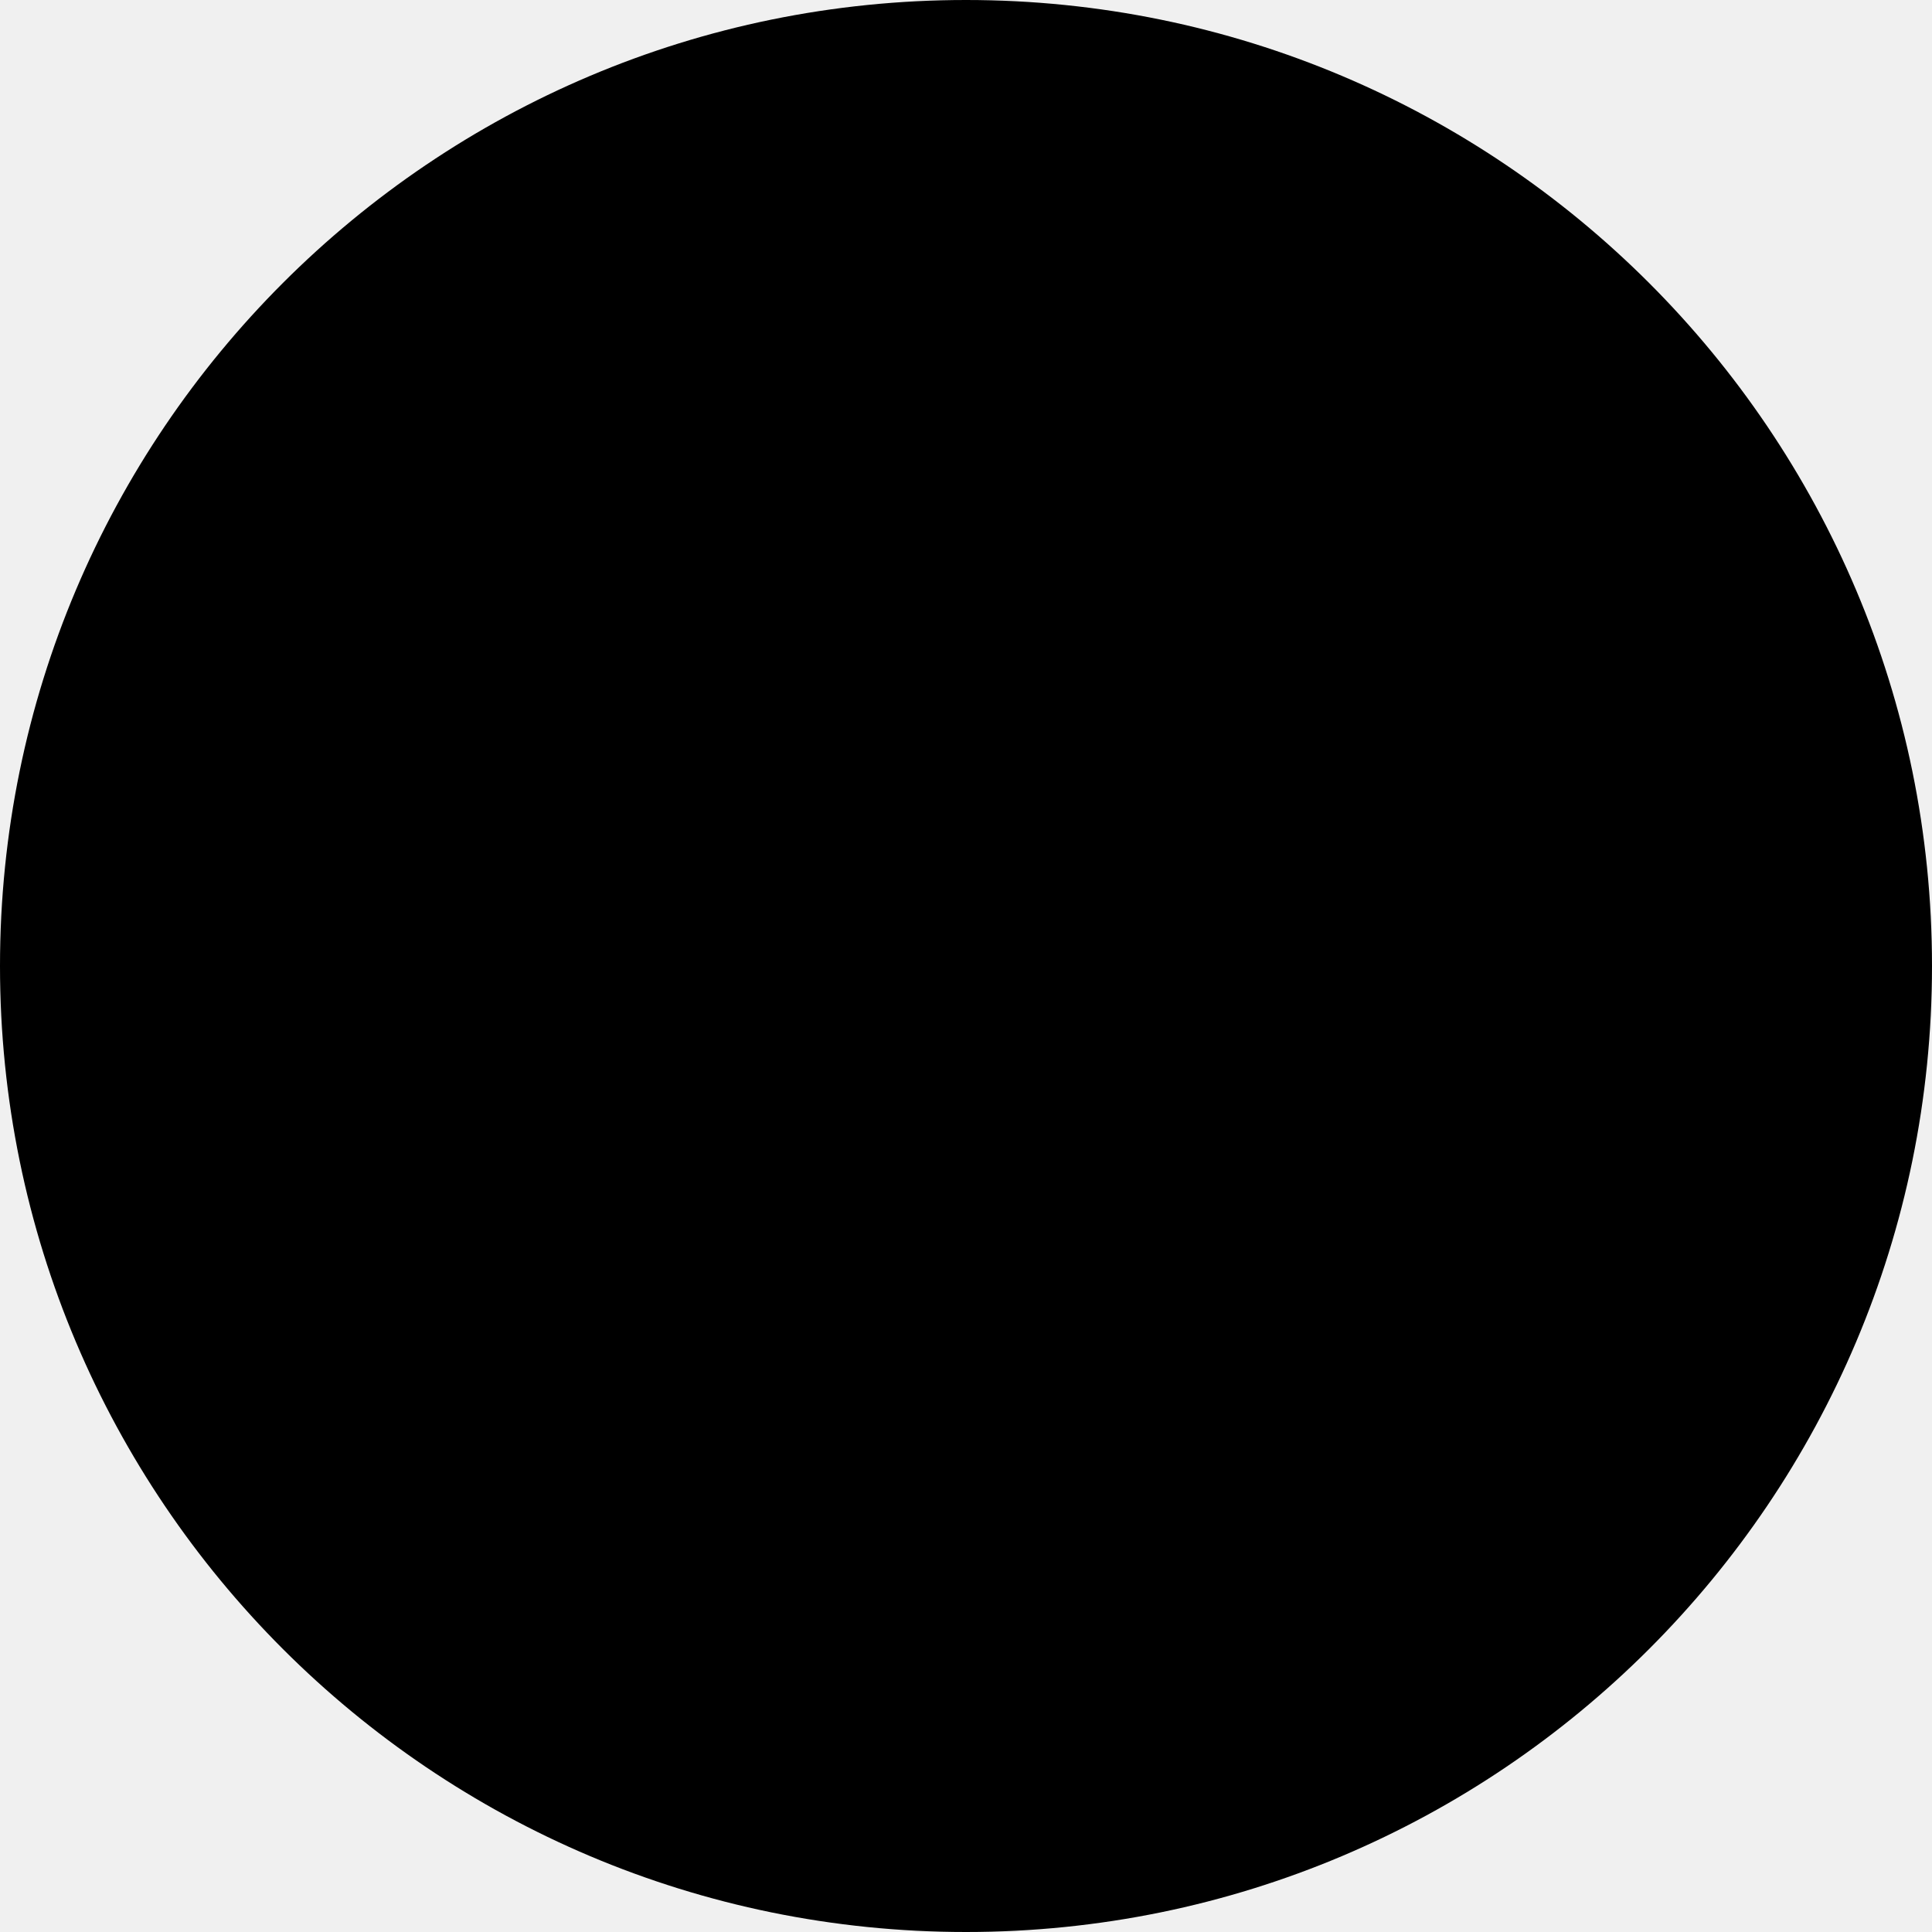
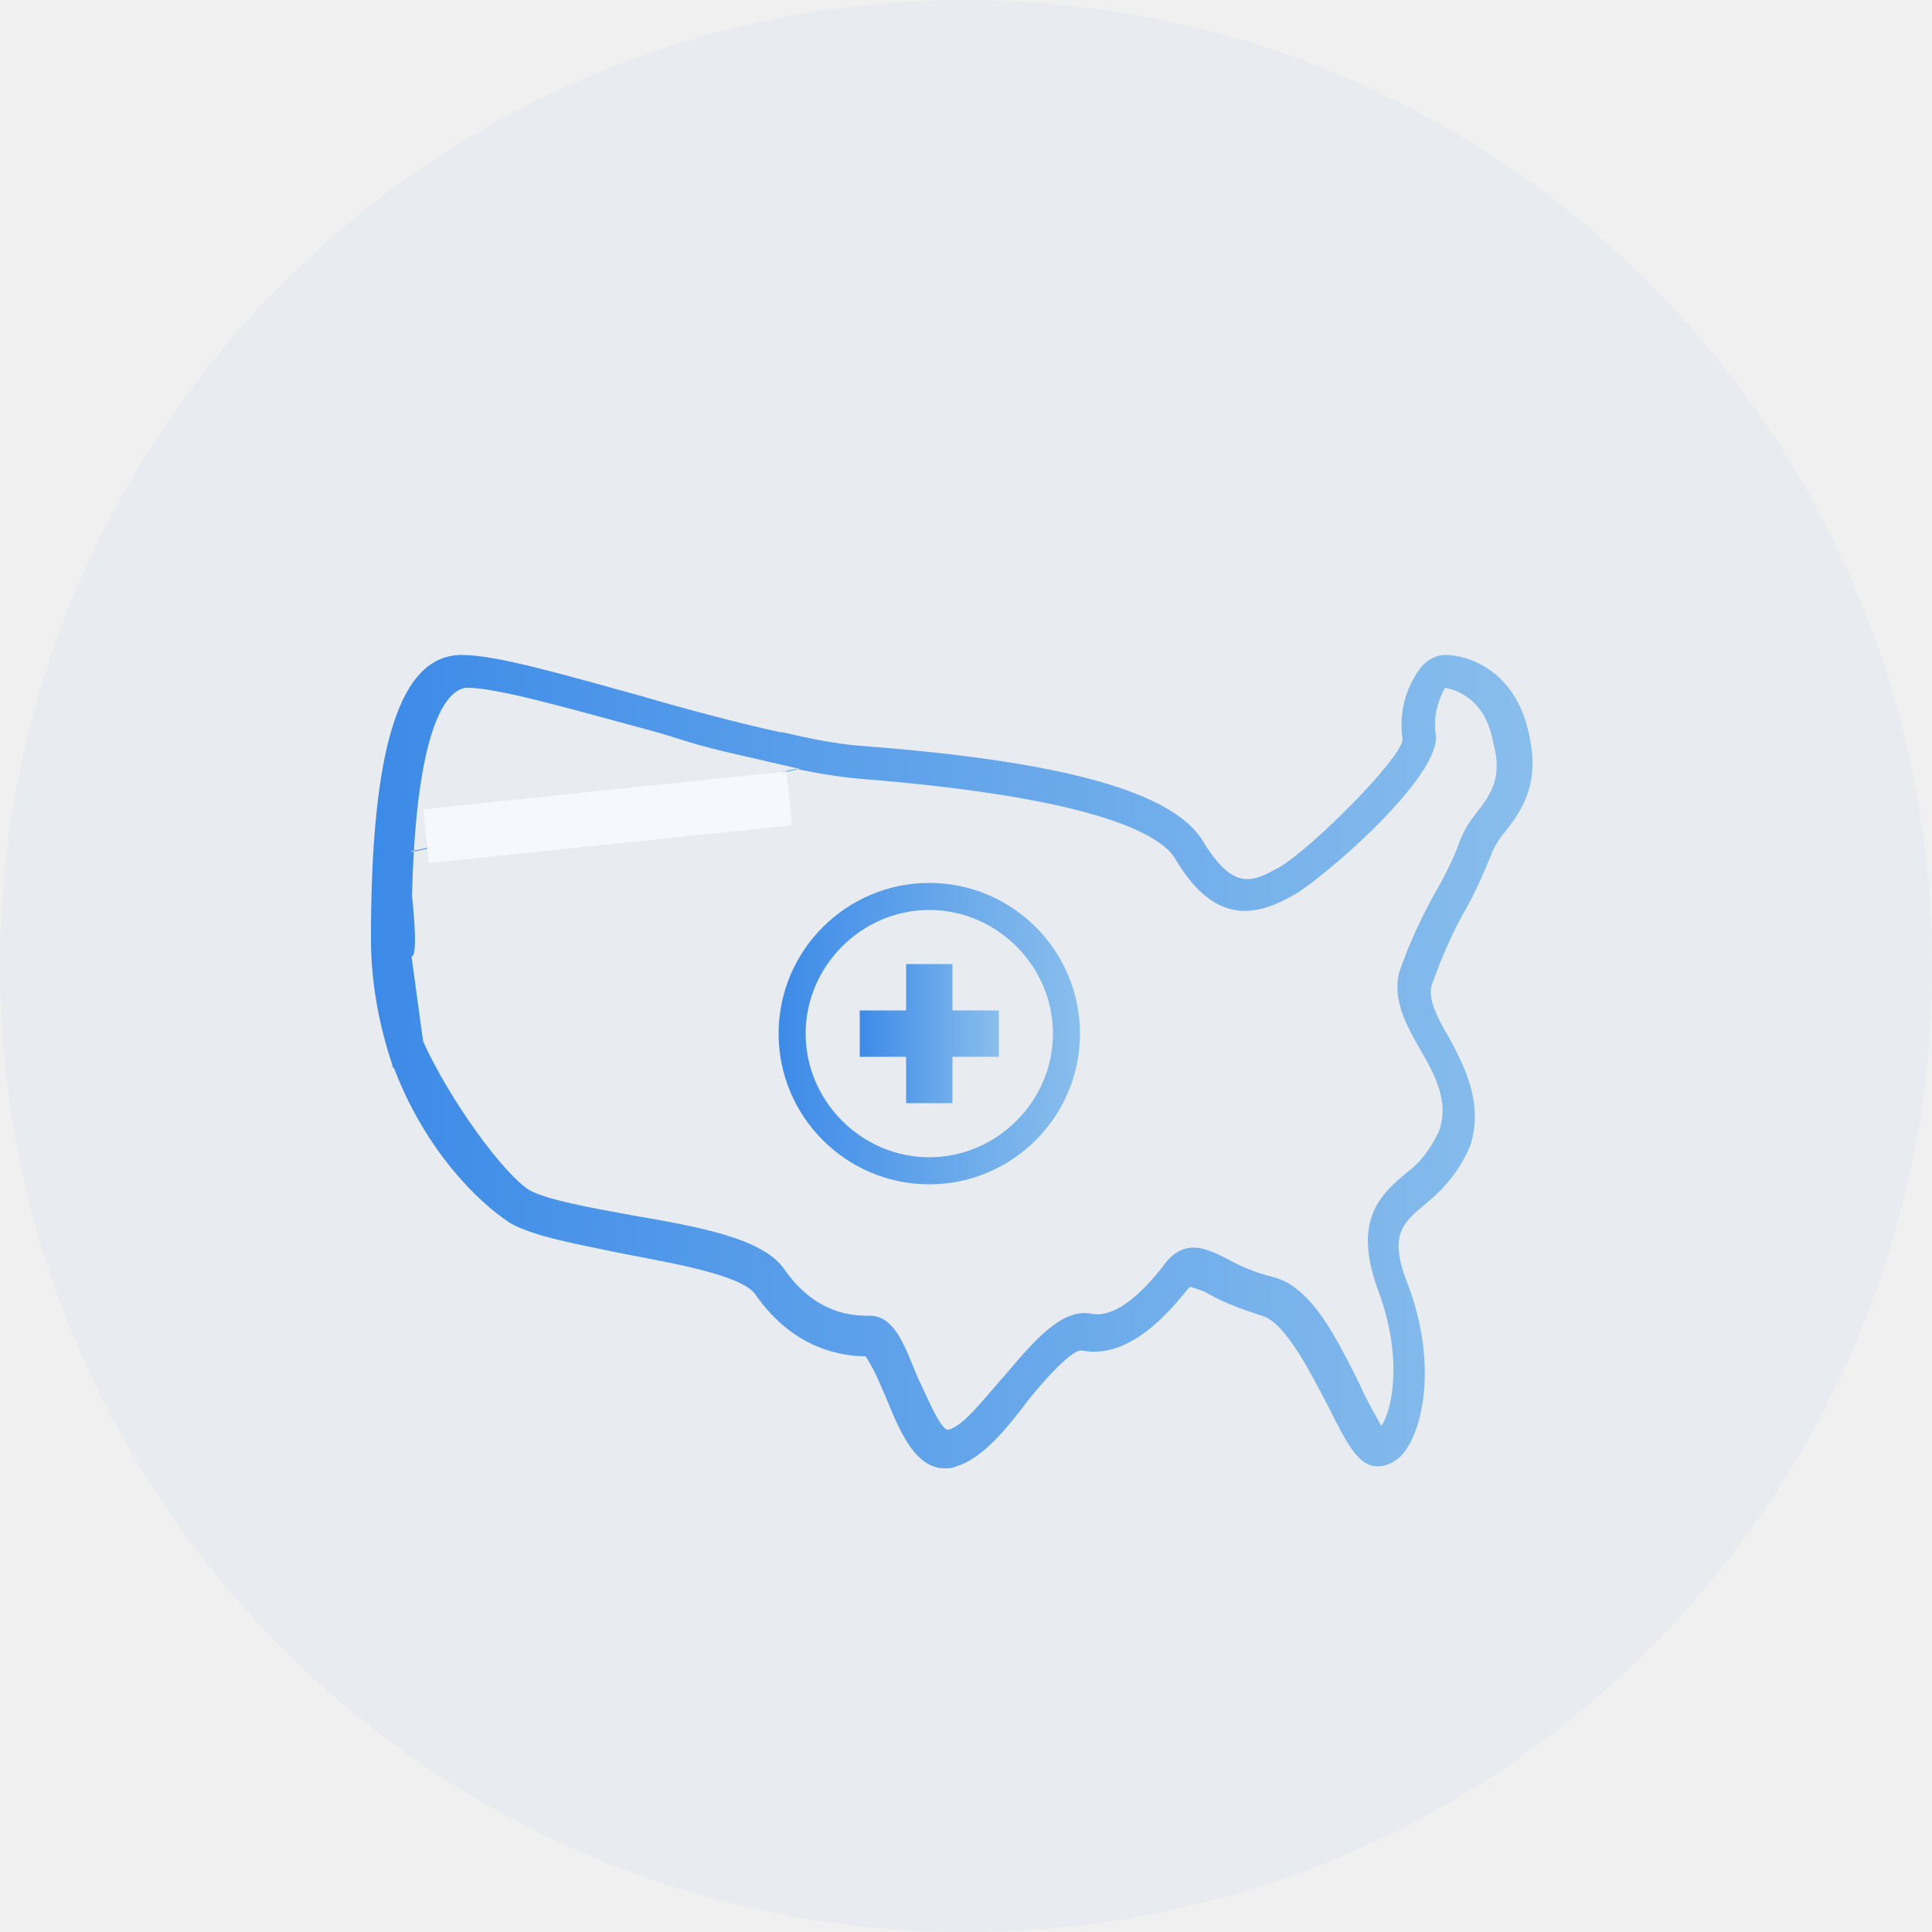
<svg xmlns="http://www.w3.org/2000/svg" version="1.1" id="Layer_1" x="0px" y="0px" viewBox="0 0 100 100" style="enable-background:new 0 0 100 100;" xml:space="preserve">
  <style type="text/css">
	.st0{opacity:5.000000e-02;fill-rule:evenodd;clip-rule:evenodd;fill:#4191E9;enable-background:new    ;}
	.st1{fill:url(#SVGID_1_);}
	.st2{fill:#F5F9FE;enable-background:new    ;}
	.st3{fill:url(#SVGID_2_);}
	.st4{fill:url(#SVGID_3_);}
	.st5{fill:#FFFFFF;}
</style>
  <g>
-     <circle className="st0" cx="50" cy="50" r="50" />
+     <circle class="st0" cx="50" cy="50" r="50" />
  </g>
  <g id="Layer_1_1_">
    <linearGradient id="SVGID_1_" gradientUnits="userSpaceOnUse" x1="19.491" y1="54.836" x2="79.347" y2="54.836">
      <stop offset="0" style="stop-color:#3D8BE8" />
      <stop offset="1" style="stop-color:#89BEEC" />
    </linearGradient>
-     <path className="st1" d="M79.2,38.3c-0.6-3.5-3.1-4.4-4.4-4.4c-0.5,0-1,0.3-1.3,0.7c-0.8,1.1-1.1,2.4-0.9,3.7c-0.2,1.1-4.7,5.6-6.4,6.6   c-1.3,0.7-2.3,1.3-3.9-1.3c-1.5-2.6-7.2-4.2-17.8-5c-1.3-0.1-2.7-0.4-4-0.7c0,0,0,0-0.1,0c-2.3-0.5-4.9-1.2-7.3-1.9   c-4-1.1-7.4-2.1-9.2-2.1c-3.2,0-4.7,4.7-4.7,14.7c0,2.2,0.4,4.4,1.1,6.5c0,0.1,0,0.1,0.1,0.2c1.6,4.2,4.3,6.9,6,8   c1.2,0.7,3.5,1.1,5.9,1.6c2.6,0.5,6.1,1.1,6.8,2.1c2,2.9,4.6,3.2,5.7,3.2c0.4,0.6,0.7,1.3,1,2c0.7,1.7,1.5,3.8,3.1,3.8   c0.2,0,0.4,0,0.6-0.1c1.3-0.4,2.5-1.8,3.7-3.4c0.7-0.9,2.3-2.7,2.8-2.6c2.5,0.5,4.6-2.1,5.5-3.2c0,0,0.1-0.1,0.1-0.1   c0.3,0.1,0.7,0.2,1,0.4c0.9,0.5,1.8,0.8,2.7,1.1c1.2,0.3,2.5,2.9,3.4,4.6c1,2,1.6,3.2,2.6,3.2c0.6,0,1.2-0.4,1.5-0.9   c1-1.5,1.5-4.9,0-8.7c-0.9-2.4-0.2-3,1-4c1-0.8,1.8-1.8,2.3-3c0.7-2.2-0.3-4.1-1.1-5.6c-0.6-1-1.1-2-0.9-2.7c0.5-1.4,1.1-2.8,1.8-4   c0.5-0.9,0.9-1.8,1.3-2.8c0.1-0.3,0.3-0.6,0.5-0.9C78.6,42.2,79.7,40.8,79.2,38.3L79.2,38.3z M24.2,35.6c1.5,0,5,1,8.7,2   c2.3,0.6,2.5,0.8,4.6,1.3l3.9,0.9l-20.1,4.3c-0.6-1.8,0,6.3,0,4.4C21.3,36.5,23.5,35.6,24.2,35.6z M76.4,42.1   c-0.4,0.5-0.7,1-0.9,1.6c-0.3,0.8-0.7,1.6-1.1,2.3c-0.8,1.4-1.5,2.9-2,4.4c-0.3,1.4,0.4,2.7,1.1,3.9c0.8,1.4,1.5,2.7,1,4.2   c-0.4,0.9-1,1.7-1.7,2.2c-1.3,1.1-2.8,2.4-1.5,6c1.4,3.7,0.7,6.4,0.2,7.1c-0.4-0.7-0.8-1.4-1.1-2.1c-1.2-2.4-2.5-5.1-4.5-5.6   c-0.8-0.2-1.6-0.5-2.3-0.9c-1-0.5-2.2-1.2-3.3,0.2c-0.6,0.8-2.3,2.9-3.8,2.6c-1.5-0.3-2.9,1.3-4.5,3.2c-1,1.1-2.1,2.6-2.9,2.8   c-0.4,0.1-1.2-1.9-1.6-2.7c-0.7-1.7-1.2-3.2-2.5-3.2h-0.1c-0.8,0-2.7-0.1-4.3-2.4c-1.1-1.6-4.4-2.2-7.9-2.8   c-2.2-0.4-4.4-0.8-5.3-1.3c-1.3-0.8-4.1-4.6-5.5-7.7l-0.6-4.4c0.5,0-0.2-4.9-0.2-5.4l9.9-2.1l10.2-2.2c1,0.2,2.1,0.4,3.2,0.5   c12.7,1,15.7,3,16.4,4.1c2.1,3.6,4.3,3,6.2,1.9c1.3-0.7,7.8-6.2,7.3-8.4c-0.1-0.8,0.1-1.6,0.5-2.3c0.5,0.1,2.1,0.5,2.5,2.9   C77.8,40.3,77.1,41.2,76.4,42.1L76.4,42.1z" />
-     <rect x="22" y="40.9" transform="matrix(0.9946 -0.1036 0.1036 0.9946 -4.2105 3.4869)" className="st2" width="18.9" height="2.8" />
+     <path class="st1" d="M79.2,38.3c-0.6-3.5-3.1-4.4-4.4-4.4c-0.5,0-1,0.3-1.3,0.7c-0.8,1.1-1.1,2.4-0.9,3.7c-0.2,1.1-4.7,5.6-6.4,6.6   c-1.3,0.7-2.3,1.3-3.9-1.3c-1.5-2.6-7.2-4.2-17.8-5c-1.3-0.1-2.7-0.4-4-0.7c0,0,0,0-0.1,0c-2.3-0.5-4.9-1.2-7.3-1.9   c-4-1.1-7.4-2.1-9.2-2.1c-3.2,0-4.7,4.7-4.7,14.7c0,2.2,0.4,4.4,1.1,6.5c0,0.1,0,0.1,0.1,0.2c1.6,4.2,4.3,6.9,6,8   c1.2,0.7,3.5,1.1,5.9,1.6c2.6,0.5,6.1,1.1,6.8,2.1c2,2.9,4.6,3.2,5.7,3.2c0.4,0.6,0.7,1.3,1,2c0.7,1.7,1.5,3.8,3.1,3.8   c0.2,0,0.4,0,0.6-0.1c1.3-0.4,2.5-1.8,3.7-3.4c0.7-0.9,2.3-2.7,2.8-2.6c2.5,0.5,4.6-2.1,5.5-3.2c0,0,0.1-0.1,0.1-0.1   c0.3,0.1,0.7,0.2,1,0.4c0.9,0.5,1.8,0.8,2.7,1.1c1.2,0.3,2.5,2.9,3.4,4.6c1,2,1.6,3.2,2.6,3.2c0.6,0,1.2-0.4,1.5-0.9   c1-1.5,1.5-4.9,0-8.7c-0.9-2.4-0.2-3,1-4c1-0.8,1.8-1.8,2.3-3c0.7-2.2-0.3-4.1-1.1-5.6c-0.6-1-1.1-2-0.9-2.7c0.5-1.4,1.1-2.8,1.8-4   c0.5-0.9,0.9-1.8,1.3-2.8c0.1-0.3,0.3-0.6,0.5-0.9C78.6,42.2,79.7,40.8,79.2,38.3L79.2,38.3z M24.2,35.6c1.5,0,5,1,8.7,2   c2.3,0.6,2.5,0.8,4.6,1.3l3.9,0.9l-20.1,4.3c-0.6-1.8,0,6.3,0,4.4C21.3,36.5,23.5,35.6,24.2,35.6z M76.4,42.1   c-0.4,0.5-0.7,1-0.9,1.6c-0.3,0.8-0.7,1.6-1.1,2.3c-0.8,1.4-1.5,2.9-2,4.4c-0.3,1.4,0.4,2.7,1.1,3.9c0.8,1.4,1.5,2.7,1,4.2   c-0.4,0.9-1,1.7-1.7,2.2c-1.3,1.1-2.8,2.4-1.5,6c1.4,3.7,0.7,6.4,0.2,7.1c-0.4-0.7-0.8-1.4-1.1-2.1c-1.2-2.4-2.5-5.1-4.5-5.6   c-0.8-0.2-1.6-0.5-2.3-0.9c-1-0.5-2.2-1.2-3.3,0.2c-0.6,0.8-2.3,2.9-3.8,2.6c-1.5-0.3-2.9,1.3-4.5,3.2c-1,1.1-2.1,2.6-2.9,2.8   c-0.4,0.1-1.2-1.9-1.6-2.7c-0.7-1.7-1.2-3.2-2.5-3.2h-0.1c-0.8,0-2.7-0.1-4.3-2.4c-1.1-1.6-4.4-2.2-7.9-2.8   c-2.2-0.4-4.4-0.8-5.3-1.3c-1.3-0.8-4.1-4.6-5.5-7.7l-0.6-4.4c0.5,0-0.2-4.9-0.2-5.4l9.9-2.1l10.2-2.2c1,0.2,2.1,0.4,3.2,0.5   c12.7,1,15.7,3,16.4,4.1c2.1,3.6,4.3,3,6.2,1.9c1.3-0.7,7.8-6.2,7.3-8.4c-0.1-0.8,0.1-1.6,0.5-2.3c0.5,0.1,2.1,0.5,2.5,2.9   C77.8,40.3,77.1,41.2,76.4,42.1L76.4,42.1z" />
+     <rect x="22" y="40.9" transform="matrix(0.9946 -0.1036 0.1036 0.9946 -4.2105 3.4869)" class="st2" width="18.9" height="2.8" />
  </g>
  <linearGradient id="SVGID_2_" gradientUnits="userSpaceOnUse" x1="40.244" y1="53.491" x2="55.911" y2="53.491">
    <stop offset="0" style="stop-color:#3D8BE8" />
    <stop offset="1" style="stop-color:#89BEEC" />
  </linearGradient>
-   <path className="st3" d="M48.1,45.7c-4.3,0-7.8,3.5-7.8,7.8s3.5,7.8,7.8,7.8s7.8-3.5,7.8-7.8C55.9,49.2,52.4,45.7,48.1,45.7z M48.1,59.9  c-3.5,0-6.4-2.9-6.4-6.4s2.9-6.4,6.4-6.4c3.5,0,6.4,2.9,6.4,6.4C54.5,57,51.6,59.9,48.1,59.9z" />
+   <path class="st3" d="M48.1,45.7c-4.3,0-7.8,3.5-7.8,7.8s3.5,7.8,7.8,7.8s7.8-3.5,7.8-7.8C55.9,49.2,52.4,45.7,48.1,45.7z M48.1,59.9  c-3.5,0-6.4-2.9-6.4-6.4s2.9-6.4,6.4-6.4c3.5,0,6.4,2.9,6.4,6.4C54.5,57,51.6,59.9,48.1,59.9z" />
  <linearGradient id="SVGID_3_" gradientUnits="userSpaceOnUse" x1="44.517" y1="53.491" x2="51.638" y2="53.491">
    <stop offset="0" style="stop-color:#3D8BE8" />
    <stop offset="1" style="stop-color:#89BEEC" />
  </linearGradient>
-   <path className="st4" d="M49.3,49.9h-2.4v2.4h-2.4v2.4h2.4v2.4h2.4v-2.4h2.4v-2.4h-2.4V49.9z" />
-   <path className="st5" d="M123.5,35.6" />
+   <path class="st4" d="M49.3,49.9h-2.4v2.4h-2.4v2.4h2.4v2.4h2.4v-2.4h2.4v-2.4h-2.4V49.9z" />
+   <path class="st5" d="M123.5,35.6" />
</svg>
